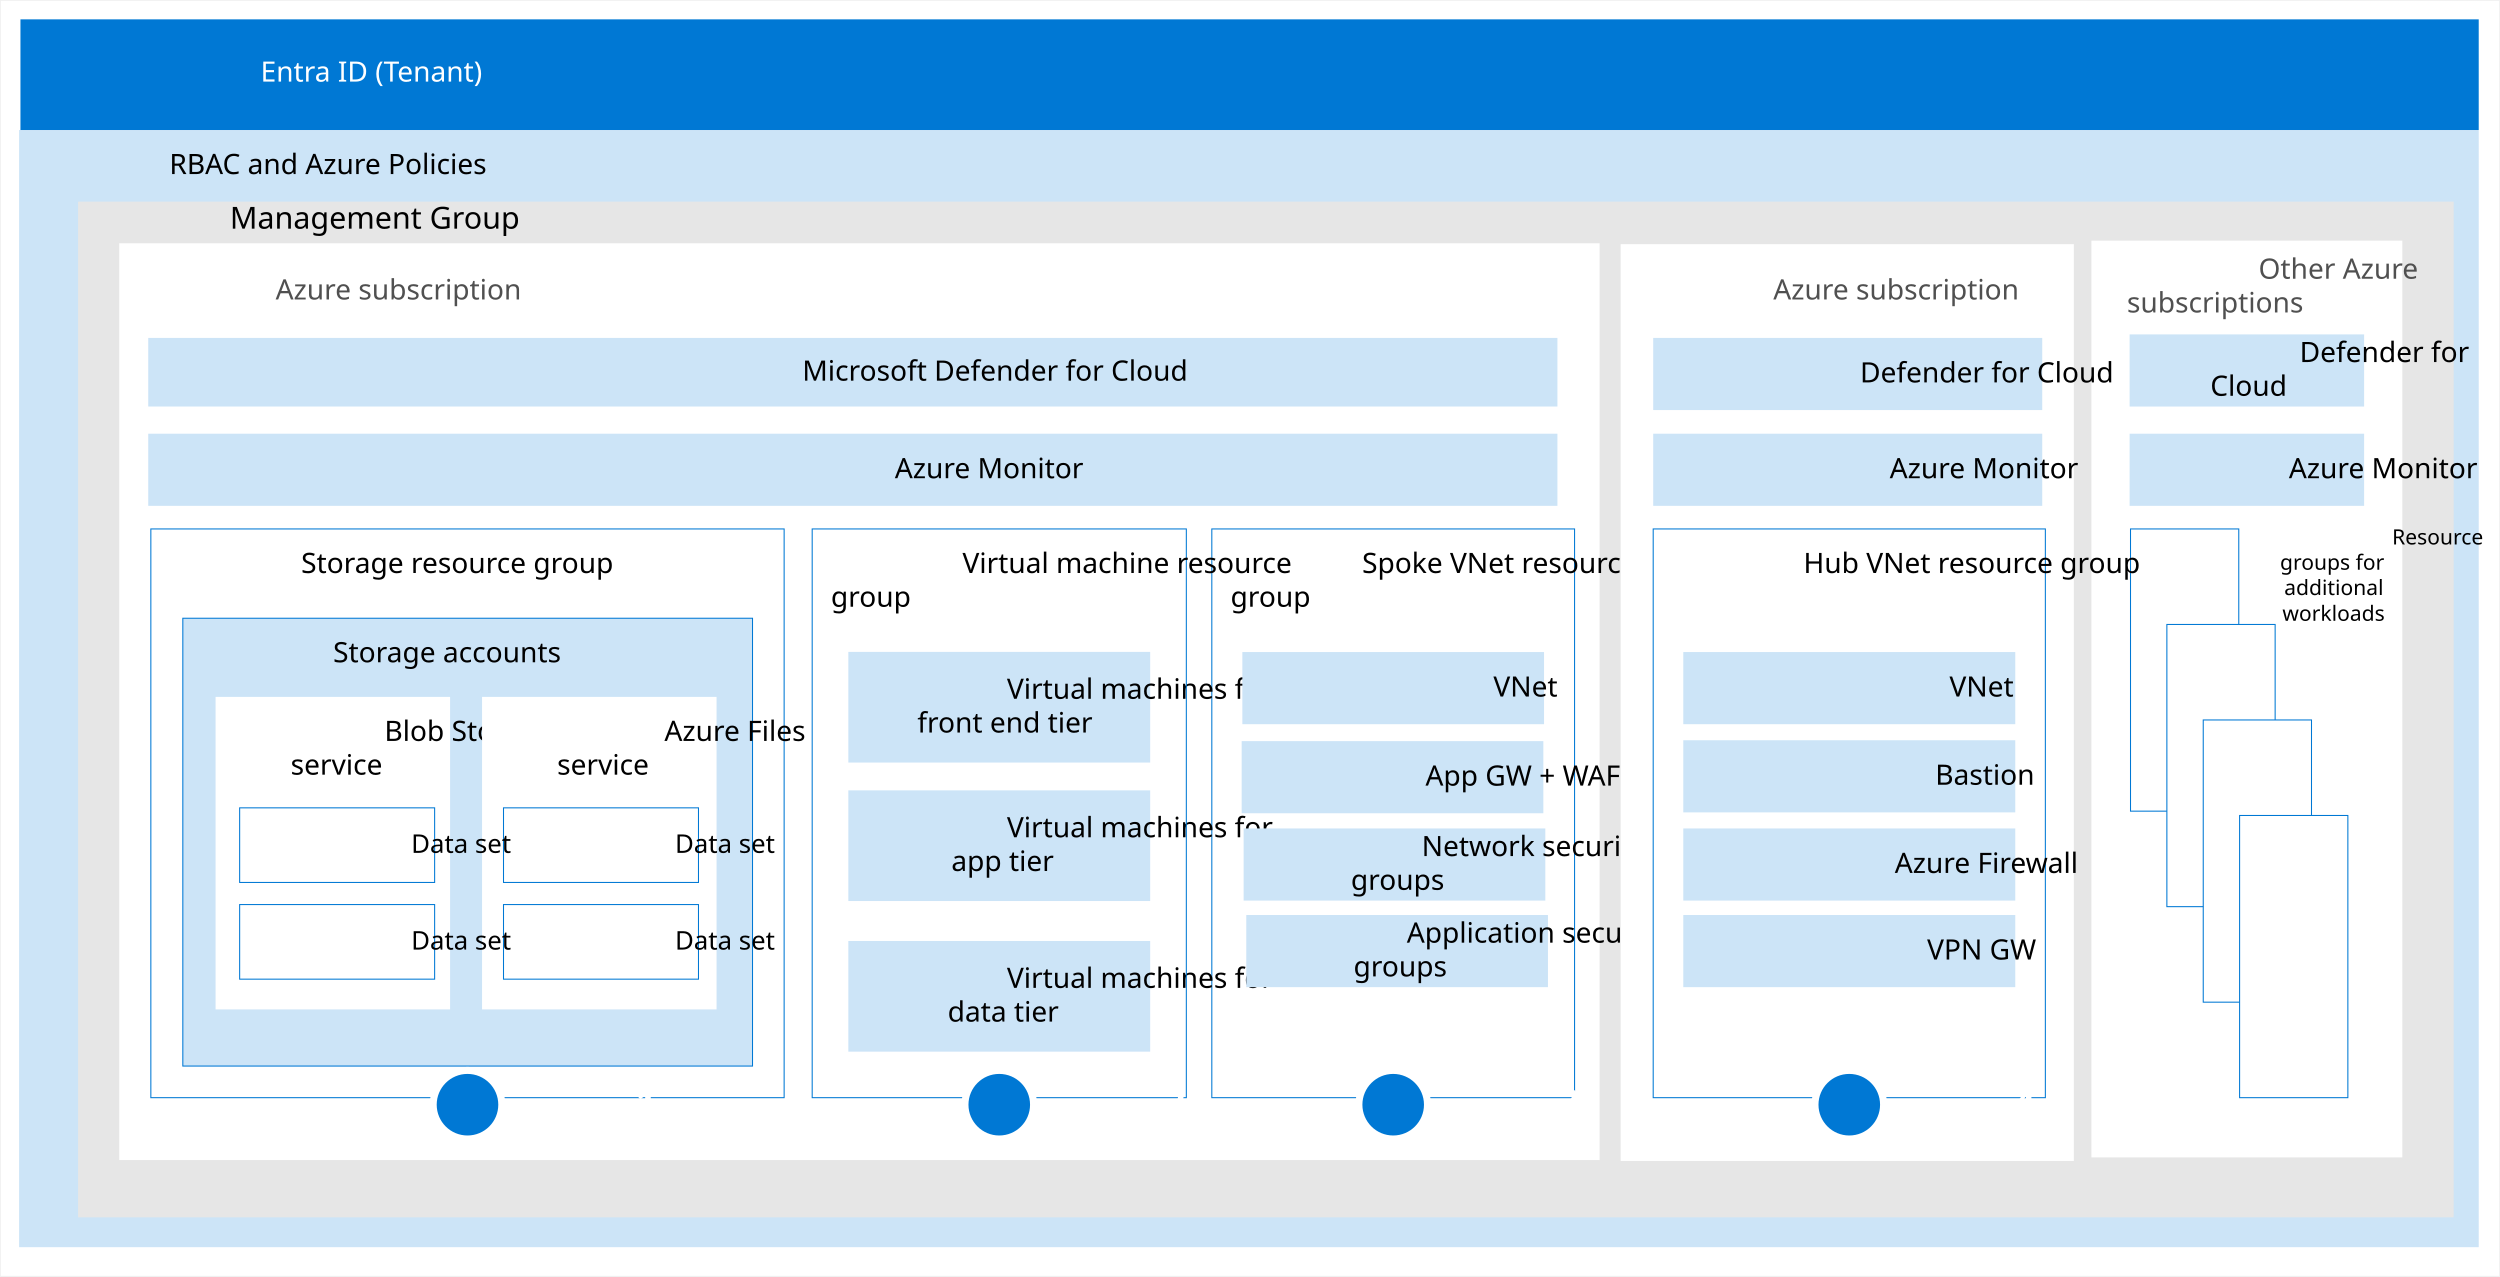
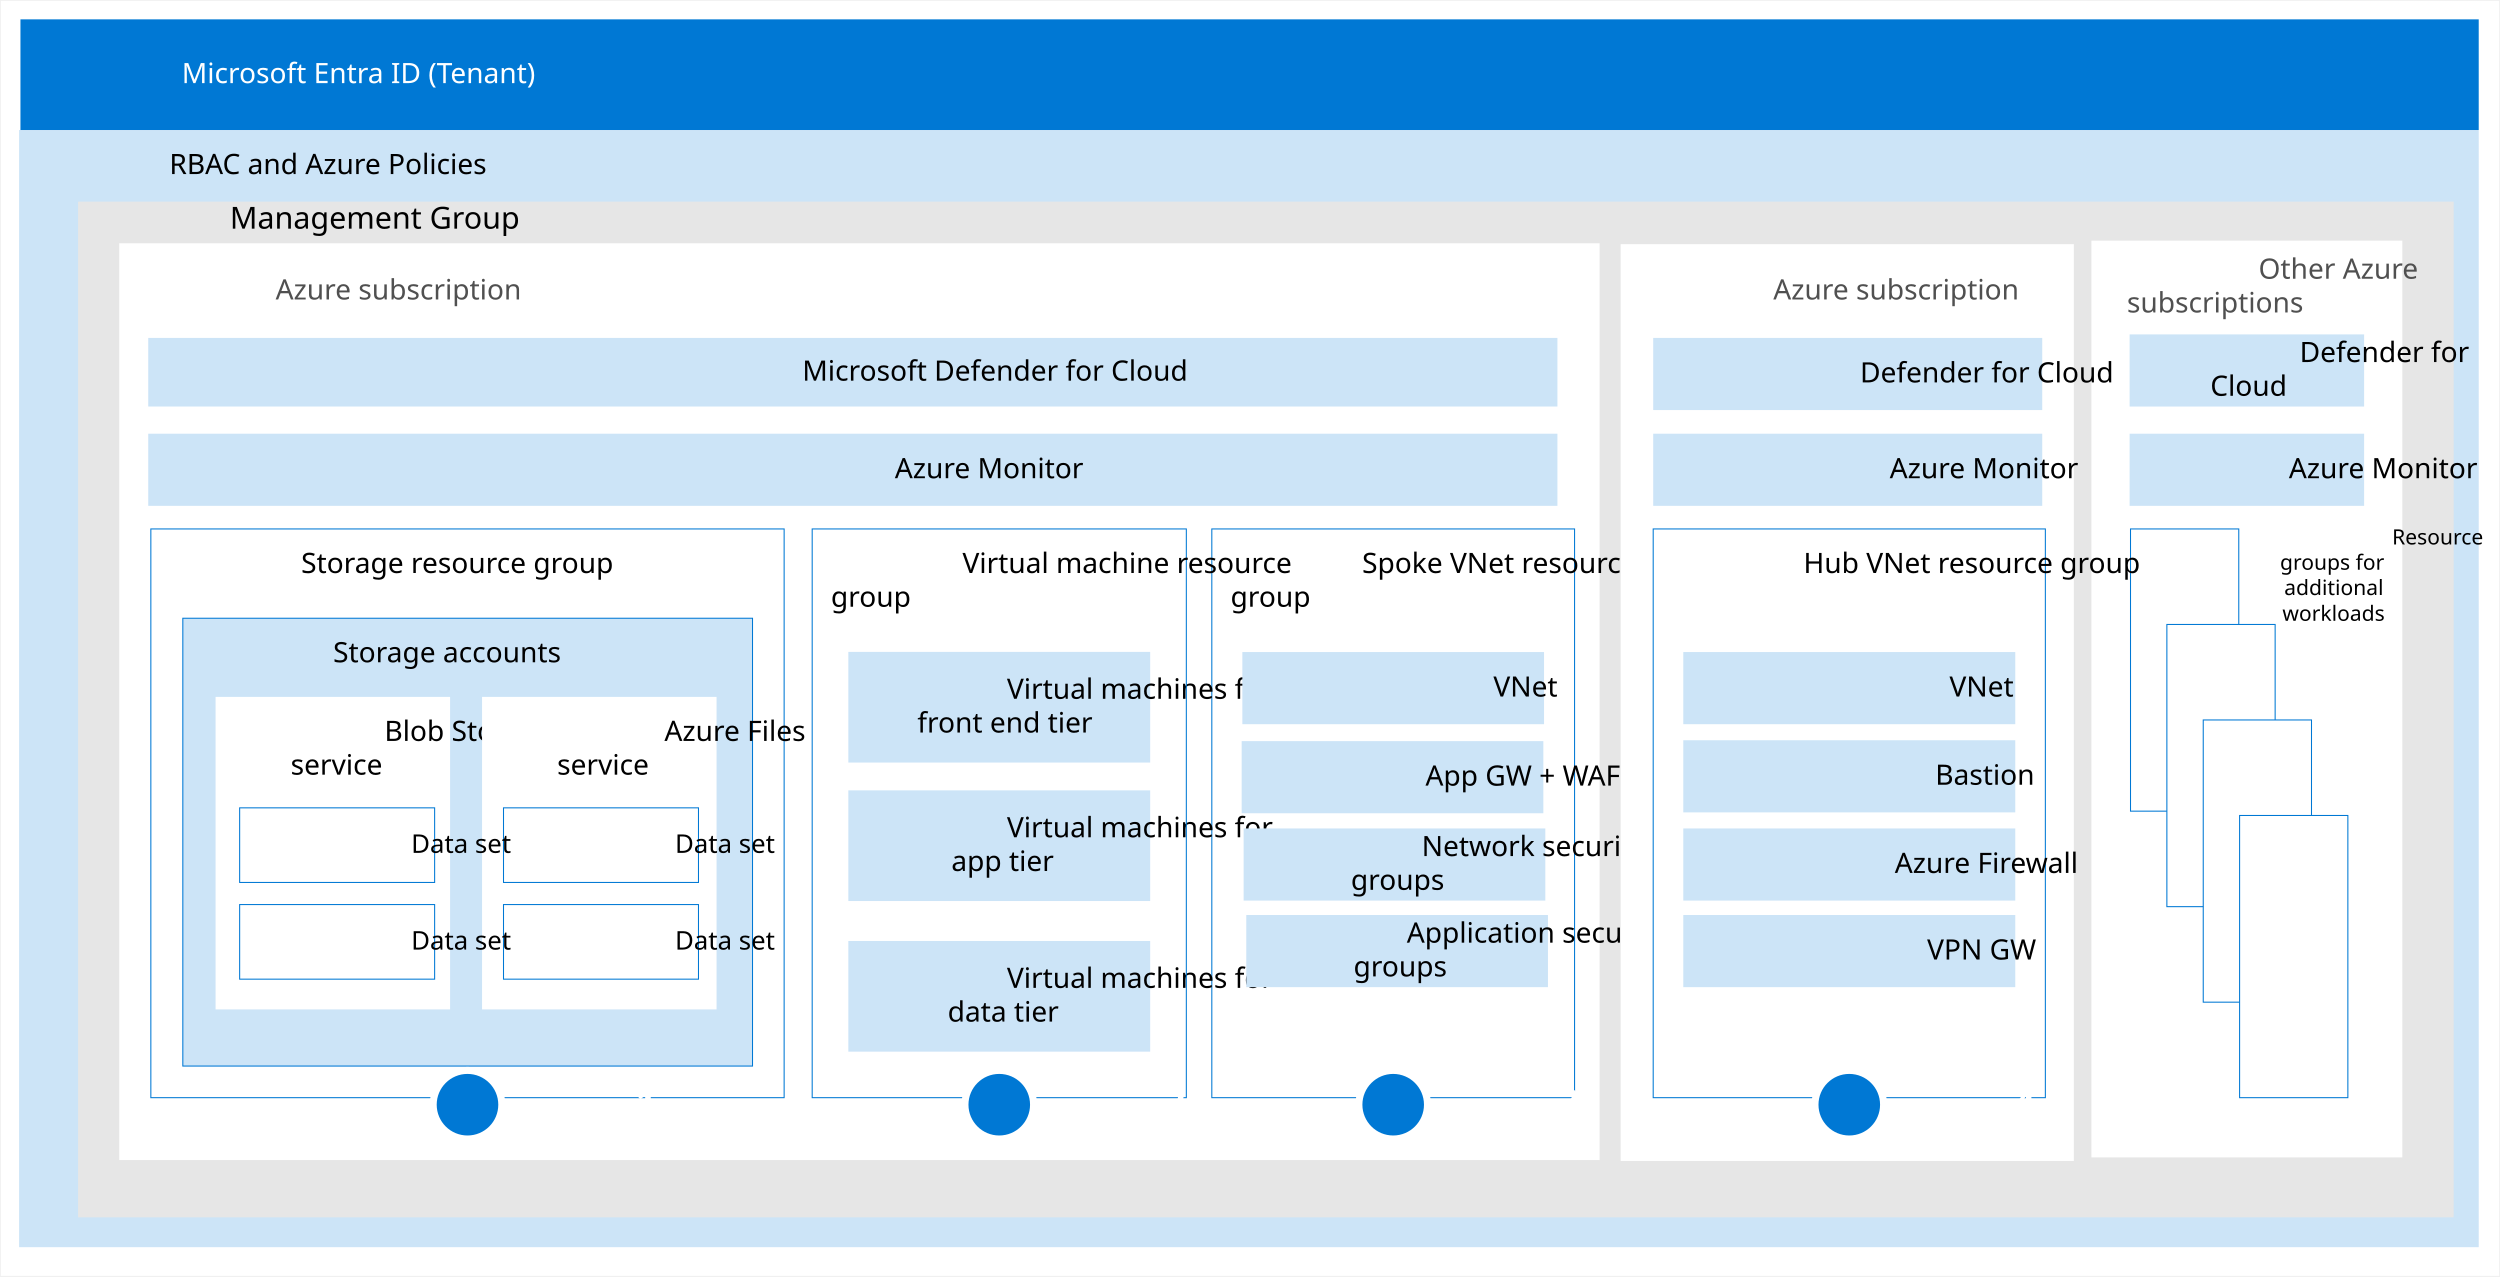
<svg xmlns="http://www.w3.org/2000/svg" xmlns:ns1="http://schemas.microsoft.com/visio/2003/SVGExtensions/" width="14.825in" height="7.571in" viewBox="0 0 1067.44 545.128" xml:space="preserve" color-interpolation-filters="sRGB" class="st21">
  <ns1:documentProperties ns1:langID="1033" ns1:viewMarkup="false" />
  <style type="text/css">
	
		.st1 {fill:#ffffff;stroke:none;stroke-linecap:round;stroke-linejoin:round;stroke-width:0.75}
		.st2 {fill:#cce4f7;stroke:none;stroke-linecap:butt;stroke-width:0.448}
		.st3 {fill:#000000;font-family:Segoe UI Semibold;font-size:1em}
		.st4 {fill:#e6e6e6;stroke:none;stroke-linecap:butt;stroke-width:0.448}
		.st5 {fill:#0078d4;stroke:none;stroke-linecap:butt;stroke-width:0.448}
		.st6 {fill:none;stroke:none;stroke-linecap:round;stroke-linejoin:round;stroke-width:0.75}
		.st7 {fill:#ffffff;font-family:Segoe UI Semibold;font-size:1em}
		.st8 {fill:#ffffff;stroke:none;stroke-linecap:butt;stroke-width:0.448}
		.st9 {fill:none;stroke:none;stroke-linecap:butt;stroke-width:0.75}
		.st10 {fill:#505050;font-family:Segoe UI Semibold;font-size:1em}
		.st11 {fill:none;stroke:#0078d4;stroke-linecap:butt;stroke-width:0.448}
		.st12 {fill:#cce4f7;stroke:#0078d4;stroke-linecap:butt;stroke-width:0.448}
		.st13 {fill:#000000;font-family:Segoe UI;font-size:1em}
		.st14 {font-size:1em}
		.st15 {fill:#ffffff;stroke:#0078d4;stroke-linecap:butt;stroke-width:0.448}
		.st16 {fill:#000000;font-family:Segoe UI;font-size:0.917em}
		.st17 {fill:#000000;font-family:Segoe UI;font-size:1.083em}
		.st18 {fill:#0078d4;stroke:#ffffff;stroke-linecap:round;stroke-linejoin:round;stroke-width:3}
		.st19 {fill:#ffffff;font-family:Segoe UI Semibold;font-size:1.333em;font-weight:bold}
		.st20 {fill:#000000;font-family:Segoe UI Semibold;font-size:0.75em}
		.st21 {fill:none;fill-rule:evenodd;font-size:12px;overflow:visible;stroke-linecap:square;stroke-miterlimit:3}
	
	</style>
  <g ns1:mID="0" ns1:index="1" ns1:groupContext="foregroundPage">
    <ns1:userDefs>
      <ns1:ud ns1:nameU="visNavType" ns1:val="VT0(1):26" />
    </ns1:userDefs>
    <ns1:pageProperties ns1:drawingScale="1" ns1:pageScale="1" ns1:drawingUnits="19" ns1:shadowOffsetX="9" ns1:shadowOffsetY="-9" />
    <ns1:layer ns1:name="symbols" ns1:index="0" />
    <g id="shape2321-1" ns1:mID="2321" ns1:groupContext="shape" transform="translate(0.375,-0.375)">
      <ns1:userDefs>
-         <ns1:ud ns1:nameU="visNavOrder" ns1:val="VT0(559000):26" />
+         <ns1:ud ns1:nameU="visNavOrder" ns1:val="VT0(552000):26" />
      </ns1:userDefs>
      <rect x="0" y="0.75" width="1066.69" height="544.378" class="st1" />
    </g>
    <g id="shape1766-3" ns1:mID="1766" ns1:groupContext="shape" ns1:layerMember="0" transform="translate(8.15878,-12.6161)">
      <ns1:userDefs>
        <ns1:ud ns1:nameU="visNavOrder" ns1:prompt="" ns1:val="VT0(300000):26" />
      </ns1:userDefs>
      <ns1:textBlock ns1:margins="rect(8,8,8,8)" ns1:verticalAlign="0" />
      <ns1:textRect cx="525.1" cy="306.628" width="1050.2" height="477" />
      <rect x="0" y="68.128" width="1050.2" height="477" class="st2" />
      <text x="8" y="86.93" class="st3" ns1:langID="1033">
        <ns1:paragraph />
        <ns1:tabList />RBAC and Azure Policies</text>
    </g>
    <g id="shape1767-6" ns1:mID="1767" ns1:groupContext="shape" ns1:layerMember="0" transform="translate(33.3269,-25.3497)">
      <ns1:userDefs>
        <ns1:ud ns1:nameU="visNavOrder" ns1:prompt="" ns1:val="VT0(301000):26" />
      </ns1:userDefs>
      <rect x="0" y="111.441" width="1014.33" height="433.688" class="st4" />
    </g>
    <g id="shape1768-8" ns1:mID="1768" ns1:groupContext="shape" ns1:layerMember="0" transform="translate(8.73354,-489.616)">
      <ns1:userDefs>
        <ns1:ud ns1:nameU="visNavOrder" ns1:prompt="" ns1:val="VT0(302000):26" />
      </ns1:userDefs>
      <rect x="0" y="497.878" width="1049.62" height="47.25" class="st5" />
    </g>
-     <g id="shape1769-10" ns1:mID="1769" ns1:groupContext="shape" transform="translate(15.2023,-497.452)">
+     <g id="shape1769-10" ns1:mID="1769" ns1:groupContext="shape" transform="translate(17.4523,-495.804)">
      <ns1:userDefs>
        <ns1:ud ns1:nameU="visNavOrder" ns1:prompt="" ns1:val="VT0(303000):26" />
      </ns1:userDefs>
      <ns1:textBlock ns1:margins="rect(4,4,4,4)" />
-       <ns1:textRect cx="58.078" cy="521.503" width="116.16" height="47.25" />
-       <rect x="0" y="497.878" width="116.156" height="47.25" class="st6" />
-       <text x="11.81" y="532.3" class="st7" ns1:langID="1033">
-         <ns1:paragraph ns1:horizAlign="1" />
-         <ns1:tabList />
-         <ns1:newlineChar />Entra ID (Tenant)</text>
+       <ns1:textRect cx="96.75" cy="527.691" width="193.5" height="34.875" />
+       <rect x="0" y="510.253" width="193.5" height="34.875" class="st6" />
+       <text x="4" y="531.29" class="st7" ns1:langID="1033">
+         <ns1:paragraph />
+         <ns1:tabList />Microsoft Entra ID (Tenant)</text>
    </g>
    <g id="shape1770-13" ns1:mID="1770" ns1:groupContext="shape" ns1:layerMember="0" transform="translate(50.9088,-49.8184)">
      <ns1:userDefs>
        <ns1:ud ns1:nameU="visNavOrder" ns1:prompt="" ns1:val="VT0(304000):26" />
      </ns1:userDefs>
      <rect x="0" y="153.686" width="632.072" height="391.442" class="st8" />
    </g>
    <g id="shape1771-15" ns1:mID="1771" ns1:groupContext="shape" ns1:layerMember="0" transform="translate(61.5179,-413.783)">
      <ns1:userDefs>
        <ns1:ud ns1:nameU="visNavOrder" ns1:prompt="" ns1:val="VT0(305000):26" />
      </ns1:userDefs>
      <ns1:textBlock ns1:margins="rect(0,0,0,0)" />
      <ns1:textRect cx="79.875" cy="538.05" width="159.75" height="14.157" />
      <rect x="0" y="530.971" width="159.75" height="14.157" class="st9" />
      <text x="0" y="541.65" class="st10" ns1:langID="1033">
        <ns1:paragraph />
        <ns1:tabList />Azure subscription</text>
    </g>
    <g id="shape1772-18" ns1:mID="1772" ns1:groupContext="shape" ns1:layerMember="0" transform="translate(64.4089,-76.4496)">
      <ns1:userDefs>
        <ns1:ud ns1:nameU="visNavOrder" ns1:prompt="" ns1:val="VT0(306000):26" />
      </ns1:userDefs>
      <ns1:textBlock ns1:margins="rect(8,8,8,8)" ns1:verticalAlign="0" />
      <ns1:textRect cx="135.198" cy="423.712" width="270.4" height="242.833" />
      <rect x="0" y="302.295" width="270.397" height="242.833" class="st11" />
      <text x="8" y="321.1" class="st3" ns1:langID="1033">
        <ns1:paragraph />
        <ns1:tabList />Storage resource group</text>
    </g>
    <g id="shape1773-21" ns1:mID="1773" ns1:groupContext="shape" ns1:layerMember="0" transform="translate(78.0598,-89.9496)">
      <ns1:userDefs>
        <ns1:ud ns1:nameU="visNavOrder" ns1:prompt="" ns1:val="VT0(307000):26" />
      </ns1:userDefs>
      <ns1:textBlock ns1:margins="rect(8,8,8,8)" ns1:verticalAlign="0" />
      <ns1:textRect cx="121.623" cy="449.526" width="243.25" height="191.206" />
      <rect x="0" y="353.923" width="243.246" height="191.206" class="st12" />
      <text x="8" y="372.72" class="st3" ns1:langID="1033">
        <ns1:paragraph />
        <ns1:tabList />Storage accounts</text>
    </g>
    <g id="shape1774-24" ns1:mID="1774" ns1:groupContext="shape" ns1:layerMember="0" transform="translate(92.0464,-114.137)">
      <ns1:userDefs>
        <ns1:ud ns1:nameU="visNavOrder" ns1:prompt="" ns1:val="VT0(308000):26" />
      </ns1:userDefs>
      <ns1:textBlock ns1:margins="rect(8,0,0,0)" ns1:verticalAlign="0" />
      <ns1:textRect cx="50.062" cy="478.41" width="100.13" height="133.436" />
      <rect x="0" y="411.692" width="100.125" height="133.436" class="st8" />
      <text x="15.94" y="430.49" class="st13" ns1:langID="1033">
        <ns1:paragraph ns1:horizAlign="1" />
        <ns1:tabList />Blob Storage <tspan x="32.06" dy="1.2em" class="st14">service</tspan>
      </text>
    </g>
    <g id="shape1775-28" ns1:mID="1775" ns1:groupContext="shape" ns1:layerMember="0" transform="translate(205.828,-114.137)">
      <ns1:userDefs>
        <ns1:ud ns1:nameU="visNavOrder" ns1:prompt="" ns1:val="VT0(309000):26" />
      </ns1:userDefs>
      <ns1:textBlock ns1:margins="rect(8,0,0,0)" ns1:verticalAlign="0" />
      <ns1:textRect cx="50.062" cy="478.41" width="100.13" height="133.436" />
      <rect x="0" y="411.692" width="100.125" height="133.436" class="st8" />
      <text x="21.7" y="430.49" class="st13" ns1:langID="1033">
        <ns1:paragraph ns1:horizAlign="1" />
        <ns1:tabList />Azure Files <ns1:newlineChar />
        <tspan x="32.06" dy="1.2em" class="st14">service</tspan>
      </text>
    </g>
    <g id="shape1776-32" ns1:mID="1776" ns1:groupContext="shape" ns1:layerMember="0" transform="translate(214.984,-168.345)">
      <ns1:userDefs>
        <ns1:ud ns1:nameU="visNavOrder" ns1:prompt="" ns1:val="VT0(310000):26" />
      </ns1:userDefs>
      <ns1:textBlock ns1:margins="rect(0,0,0,0)" />
      <ns1:textRect cx="41.625" cy="529.201" width="83.25" height="31.854" />
      <rect x="0" y="513.274" width="83.25" height="31.854" class="st15" />
      <text x="21.73" y="532.5" class="st16" ns1:langID="1033">
        <ns1:paragraph ns1:horizAlign="1" />
        <ns1:tabList />Data set</text>
    </g>
    <g id="shape1777-35" ns1:mID="1777" ns1:groupContext="shape" ns1:layerMember="0" transform="translate(214.984,-127.05)">
      <ns1:userDefs>
        <ns1:ud ns1:nameU="visNavOrder" ns1:prompt="" ns1:val="VT0(311000):26" />
      </ns1:userDefs>
      <ns1:textBlock ns1:margins="rect(0,0,0,0)" />
      <ns1:textRect cx="41.625" cy="529.201" width="83.25" height="31.854" />
      <rect x="0" y="513.274" width="83.25" height="31.854" class="st15" />
      <text x="21.73" y="532.5" class="st16" ns1:langID="1033">
        <ns1:paragraph ns1:horizAlign="1" />
        <ns1:tabList />Data set</text>
    </g>
    <g id="shape1778-38" ns1:mID="1778" ns1:groupContext="shape" ns1:layerMember="0" transform="translate(102.328,-168.345)">
      <ns1:userDefs>
        <ns1:ud ns1:nameU="visNavOrder" ns1:prompt="" ns1:val="VT0(312000):26" />
      </ns1:userDefs>
      <ns1:textBlock ns1:margins="rect(0,0,0,0)" />
      <ns1:textRect cx="41.625" cy="529.201" width="83.25" height="31.854" />
      <rect x="0" y="513.274" width="83.25" height="31.854" class="st15" />
      <text x="21.73" y="532.5" class="st16" ns1:langID="1033">
        <ns1:paragraph ns1:horizAlign="1" />
        <ns1:tabList />Data set</text>
    </g>
    <g id="shape1779-41" ns1:mID="1779" ns1:groupContext="shape" ns1:layerMember="0" transform="translate(102.328,-127.05)">
      <ns1:userDefs>
        <ns1:ud ns1:nameU="visNavOrder" ns1:prompt="" ns1:val="VT0(313000):26" />
      </ns1:userDefs>
      <ns1:textBlock ns1:margins="rect(0,0,0,0)" />
      <ns1:textRect cx="41.625" cy="529.201" width="83.25" height="31.854" />
      <rect x="0" y="513.274" width="83.25" height="31.854" class="st15" />
      <text x="21.73" y="532.5" class="st16" ns1:langID="1033">
        <ns1:paragraph ns1:horizAlign="1" />
        <ns1:tabList />Data set</text>
    </g>
    <g id="shape1780-44" ns1:mID="1780" ns1:groupContext="shape" ns1:layerMember="0" transform="translate(517.416,-76.4496)">
      <ns1:userDefs>
        <ns1:ud ns1:nameU="visNavOrder" ns1:prompt="" ns1:val="VT0(314000):26" />
      </ns1:userDefs>
      <ns1:textBlock ns1:margins="rect(8,8,8,8)" ns1:verticalAlign="0" />
      <ns1:textRect cx="77.443" cy="423.712" width="154.89" height="242.833" />
      <rect x="0" y="302.295" width="154.886" height="242.833" class="st11" />
      <text x="8" y="321.1" class="st3" ns1:langID="1033">
        <ns1:paragraph />
        <ns1:tabList />Spoke VNet resource <tspan x="8" dy="1.2em" class="st14">group</tspan>
      </text>
    </g>
    <g id="shape1781-48" ns1:mID="1781" ns1:groupContext="shape" ns1:layerMember="0" transform="translate(362.216,-219.536)">
      <ns1:userDefs>
        <ns1:ud ns1:nameU="visNavOrder" ns1:prompt="" ns1:val="VT0(315000):26" />
      </ns1:userDefs>
      <ns1:textBlock ns1:margins="rect(0,0,0,0)" />
      <ns1:textRect cx="64.443" cy="521.503" width="128.89" height="47.25" />
      <rect x="0" y="497.878" width="128.885" height="47.25" class="st2" />
      <text x="11.56" y="517.9" class="st13" ns1:langID="1033">
        <ns1:paragraph ns1:horizAlign="1" />
        <ns1:tabList />Virtual machines for <tspan x="29.47" dy="1.2em" class="st14">front end tier</tspan>
      </text>
    </g>
    <g id="shape1782-52" ns1:mID="1782" ns1:groupContext="shape" ns1:layerMember="0" transform="translate(362.216,-160.417)">
      <ns1:userDefs>
        <ns1:ud ns1:nameU="visNavOrder" ns1:prompt="" ns1:val="VT0(316000):26" />
      </ns1:userDefs>
      <ns1:textBlock ns1:margins="rect(0,0,0,0)" />
      <ns1:textRect cx="64.443" cy="521.503" width="128.89" height="47.25" />
      <rect x="0" y="497.878" width="128.885" height="47.25" class="st2" />
      <text x="11.56" y="517.9" class="st13" ns1:langID="1033">
        <ns1:paragraph ns1:horizAlign="1" />
        <ns1:tabList />Virtual machines for  <tspan x="43.98" dy="1.2em" class="st14">app tier</tspan>
      </text>
    </g>
    <g id="shape1783-56" ns1:mID="1783" ns1:groupContext="shape" ns1:layerMember="0" transform="translate(362.216,-96.1007)">
      <ns1:userDefs>
        <ns1:ud ns1:nameU="visNavOrder" ns1:prompt="" ns1:val="VT0(317000):26" />
      </ns1:userDefs>
      <ns1:textBlock ns1:margins="rect(0,0,0,0)" />
      <ns1:textRect cx="64.443" cy="521.503" width="128.89" height="47.25" />
      <rect x="0" y="497.878" width="128.885" height="47.25" class="st2" />
      <text x="11.56" y="517.9" class="st13" ns1:langID="1033">
        <ns1:paragraph ns1:horizAlign="1" />
        <ns1:tabList />Virtual machines for <tspan x="42.42" dy="1.2em" class="st14">data tier</tspan>
      </text>
    </g>
    <g id="shape1784-60" ns1:mID="1784" ns1:groupContext="shape" ns1:layerMember="0" transform="translate(346.784,-76.4496)">
      <ns1:userDefs>
        <ns1:ud ns1:nameU="visNavOrder" ns1:prompt="" ns1:val="VT0(318000):26" />
      </ns1:userDefs>
      <ns1:textBlock ns1:margins="rect(8,8,8,8)" ns1:verticalAlign="0" />
      <ns1:textRect cx="79.875" cy="423.712" width="159.75" height="242.833" />
      <rect x="0" y="302.295" width="159.75" height="242.833" class="st11" />
      <text x="8" y="321.1" class="st3" ns1:langID="1033">
        <ns1:paragraph />
        <ns1:tabList />Virtual machine resource <tspan x="8" dy="1.2em" class="st14">group</tspan>
      </text>
    </g>
    <g id="shape1786-64" ns1:mID="1786" ns1:groupContext="shape" ns1:layerMember="0" transform="translate(530.452,-235.918)">
      <ns1:userDefs>
        <ns1:ud ns1:nameU="visNavOrder" ns1:prompt="" ns1:val="VT0(320000):26" />
      </ns1:userDefs>
      <ns1:textBlock ns1:margins="rect(0,0,0,0)" />
      <ns1:textRect cx="64.406" cy="529.727" width="128.82" height="30.803" />
      <rect x="0" y="514.325" width="128.812" height="30.803" class="st2" />
      <text x="51.02" y="533.33" class="st13" ns1:langID="1033">
        <ns1:paragraph ns1:horizAlign="1" />
        <ns1:tabList />VNet</text>
    </g>
    <g id="shape1787-67" ns1:mID="1787" ns1:groupContext="shape" ns1:layerMember="0" transform="translate(531.003,-160.601)">
      <ns1:userDefs>
        <ns1:ud ns1:nameU="visNavOrder" ns1:prompt="" ns1:val="VT0(321000):26" />
      </ns1:userDefs>
      <ns1:textBlock ns1:margins="rect(0,0,0,0)" />
      <ns1:textRect cx="64.406" cy="529.727" width="128.82" height="30.803" />
      <rect x="0" y="514.325" width="128.812" height="30.803" class="st2" />
      <text x="19.86" y="526.13" class="st13" ns1:langID="1033">
        <ns1:paragraph ns1:horizAlign="1" />
        <ns1:tabList />Network security <tspan x="45.8" dy="1.2em" class="st14">groups</tspan>
      </text>
    </g>
    <g id="shape1788-71" ns1:mID="1788" ns1:groupContext="shape" ns1:layerMember="0" transform="translate(532.128,-123.64)">
      <ns1:userDefs>
        <ns1:ud ns1:nameU="visNavOrder" ns1:prompt="" ns1:val="VT0(322000):26" />
      </ns1:userDefs>
      <ns1:textBlock ns1:margins="rect(0,0,0,0)" />
      <ns1:textRect cx="64.406" cy="529.727" width="128.82" height="30.803" />
      <rect x="0" y="514.325" width="128.812" height="30.803" class="st2" />
      <text x="12.38" y="526.13" class="st13" ns1:langID="1033">
        <ns1:paragraph ns1:horizAlign="1" />
        <ns1:tabList />Application security <tspan x="45.8" dy="1.2em" class="st14">groups</tspan>
      </text>
    </g>
    <g id="shape1789-75" ns1:mID="1789" ns1:groupContext="shape" ns1:layerMember="0" transform="translate(63.296,-371.557)">
      <ns1:userDefs>
        <ns1:ud ns1:nameU="visNavOrder" ns1:prompt="" ns1:val="VT0(323000):26" />
      </ns1:userDefs>
      <ns1:textBlock ns1:margins="rect(0,0,0,0)" />
      <ns1:textRect cx="300.842" cy="530.484" width="601.69" height="29.289" />
      <rect x="0" y="515.84" width="601.685" height="29.289" class="st2" />
      <text x="223.12" y="534.08" class="st13" ns1:langID="1033">
        <ns1:paragraph ns1:horizAlign="1" />
        <ns1:tabList />Microsoft Defender for Cloud</text>
    </g>
    <g id="shape1790-78" ns1:mID="1790" ns1:groupContext="shape" ns1:layerMember="0" transform="translate(63.296,-329.146)">
      <ns1:userDefs>
        <ns1:ud ns1:nameU="visNavOrder" ns1:prompt="" ns1:val="VT0(324000):26" />
      </ns1:userDefs>
      <ns1:textBlock ns1:margins="rect(0,0,0,0)" />
      <ns1:textRect cx="300.842" cy="529.727" width="601.69" height="30.803" />
      <rect x="0" y="514.325" width="601.685" height="30.803" class="st2" />
      <text x="262.61" y="533.33" class="st13" ns1:langID="1033">
        <ns1:paragraph ns1:horizAlign="1" />
        <ns1:tabList />Azure Monitor</text>
    </g>
    <g id="shape1791-81" ns1:mID="1791" ns1:groupContext="shape" ns1:layerMember="0" transform="translate(530.159,-197.89)">
      <ns1:userDefs>
        <ns1:ud ns1:nameU="visNavOrder" ns1:prompt="" ns1:val="VT0(325000):26" />
      </ns1:userDefs>
      <ns1:textBlock ns1:margins="rect(0,0,0,0)" />
      <ns1:textRect cx="64.406" cy="529.727" width="128.82" height="30.803" />
      <rect x="0" y="514.325" width="128.812" height="30.803" class="st2" />
      <text x="22.32" y="533.33" class="st13" ns1:langID="1033">
        <ns1:paragraph ns1:horizAlign="1" />
        <ns1:tabList />App GW + WAF</text>
    </g>
    <g id="shape1795-84" ns1:mID="1795" ns1:groupContext="shape" transform="translate(19.3585,-441.4)">
      <ns1:userDefs>
        <ns1:ud ns1:nameU="visNavOrder" ns1:prompt="" ns1:val="VT0(329000):26" />
      </ns1:userDefs>
      <ns1:textBlock ns1:margins="rect(4,4,4,4)" />
      <ns1:textRect cx="76" cy="535.128" width="152.01" height="20" />
      <rect x="0" y="525.128" width="152" height="20" class="st6" />
      <text x="17.96" y="539.03" class="st17" ns1:langID="1033">
        <ns1:paragraph ns1:horizAlign="1" />
        <ns1:tabList />Management Group</text>
    </g>
    <g id="shape1796-87" ns1:mID="1796" ns1:groupContext="shape" ns1:layerMember="0" transform="translate(892.984,-50.9434)">
      <ns1:userDefs>
        <ns1:ud ns1:nameU="visNavOrder" ns1:prompt="" ns1:val="VT0(330000):26" />
      </ns1:userDefs>
      <rect x="0" y="153.686" width="132.75" height="391.442" class="st8" />
    </g>
    <g id="shape1797-89" ns1:mID="1797" ns1:groupContext="shape" ns1:layerMember="0" transform="translate(908.159,-415.443)">
      <ns1:userDefs>
        <ns1:ud ns1:nameU="visNavOrder" ns1:prompt="" ns1:val="VT0(331000):26" />
      </ns1:userDefs>
      <ns1:textBlock ns1:margins="rect(0,0,0,0)" />
      <ns1:textRect cx="58.078" cy="538.05" width="116.16" height="14.157" />
      <rect x="0" y="530.971" width="116.156" height="14.157" class="st9" />
      <text x="0" y="534.45" class="st10" ns1:langID="1033">
        <ns1:paragraph />
        <ns1:tabList />Other Azure <tspan x="0" dy="1.2em" class="st14">subscriptions</tspan>
      </text>
    </g>
    <g id="shape1798-93" ns1:mID="1798" ns1:groupContext="shape" ns1:layerMember="0" transform="translate(909.296,-371.548)">
      <ns1:userDefs>
        <ns1:ud ns1:nameU="visNavOrder" ns1:prompt="" ns1:val="VT0(332000):26" />
      </ns1:userDefs>
      <ns1:textBlock ns1:margins="rect(0,0,0,0)" />
      <ns1:textRect cx="50.062" cy="529.727" width="100.13" height="30.803" />
      <rect x="0" y="514.325" width="100.125" height="30.803" class="st2" />
      <text x="16.43" y="526.13" class="st13" ns1:langID="1033">
        <ns1:paragraph ns1:horizAlign="1" />
        <ns1:tabList />Defender for <tspan x="34.45" dy="1.2em" class="st14">Cloud</tspan>
      </text>
    </g>
    <g id="shape1799-97" ns1:mID="1799" ns1:groupContext="shape" ns1:layerMember="0" transform="translate(909.296,-329.146)">
      <ns1:userDefs>
        <ns1:ud ns1:nameU="visNavOrder" ns1:prompt="" ns1:val="VT0(333000):26" />
      </ns1:userDefs>
      <ns1:textBlock ns1:margins="rect(0,0,0,0)" />
      <ns1:textRect cx="50.062" cy="529.727" width="100.13" height="30.803" />
      <rect x="0" y="514.325" width="100.125" height="30.803" class="st2" />
      <text x="11.83" y="533.33" class="st13" ns1:langID="1033">
        <ns1:paragraph ns1:horizAlign="1" />
        <ns1:tabList />Azure Monitor</text>
    </g>
    <g id="shape1800-100" ns1:mID="1800" ns1:groupContext="shape" ns1:layerMember="0" transform="translate(909.677,-198.789)">
      <ns1:userDefs>
        <ns1:ud ns1:nameU="visNavOrder" ns1:prompt="" ns1:val="VT0(334000):26" />
      </ns1:userDefs>
      <rect x="0" y="424.635" width="46.225" height="120.494" class="st11" />
    </g>
    <g id="shape1801-102" ns1:mID="1801" ns1:groupContext="shape" transform="translate(184.963,-58.799)">
      <ns1:userDefs>
        <ns1:ud ns1:nameU="visVersion" ns1:val="VT0(15):26" />
        <ns1:ud ns1:nameU="visNavOrder" ns1:prompt="" ns1:val="VT0(335000):26" />
      </ns1:userDefs>
      <ns1:textBlock ns1:margins="rect(4,4,4,4)" />
      <ns1:textRect cx="14.644" cy="530.484" width="25.63" height="21.967" />
      <path d="M0 530.48 A14.644 14.644 0 1 1 29.29 530.48 A14.644 14.644 0 1 1 -0 530.48 Z" class="st18" />
      <text x="11.43" y="535.28" class="st19" ns1:langID="1033">
        <ns1:paragraph ns1:horizAlign="1" />
        <ns1:tabList />1</text>
    </g>
    <g id="shape1802-105" ns1:mID="1802" ns1:groupContext="shape" transform="translate(412.014,-58.799)">
      <ns1:userDefs>
        <ns1:ud ns1:nameU="visVersion" ns1:val="VT0(15):26" />
        <ns1:ud ns1:nameU="visNavOrder" ns1:prompt="" ns1:val="VT0(336000):26" />
      </ns1:userDefs>
      <ns1:textBlock ns1:margins="rect(4,4,4,4)" />
      <ns1:textRect cx="14.644" cy="530.484" width="25.63" height="21.967" />
      <path d="M0 530.48 A14.644 14.644 0 1 1 29.29 530.48 A14.644 14.644 0 1 1 -0 530.48 Z" class="st18" />
      <text x="10.2" y="535.28" class="st19" ns1:langID="1033">
        <ns1:paragraph ns1:horizAlign="1" />
        <ns1:tabList />2</text>
    </g>
    <g id="shape1803-108" ns1:mID="1803" ns1:groupContext="shape" transform="translate(580.214,-58.799)">
      <ns1:userDefs>
        <ns1:ud ns1:nameU="visVersion" ns1:val="VT0(15):26" />
        <ns1:ud ns1:nameU="visNavOrder" ns1:prompt="" ns1:val="VT0(337000):26" />
      </ns1:userDefs>
      <ns1:textBlock ns1:margins="rect(4,4,4,4)" />
      <ns1:textRect cx="14.644" cy="530.484" width="25.63" height="21.967" />
      <path d="M0 530.48 A14.644 14.644 0 1 1 29.29 530.48 A14.644 14.644 0 1 1 -0 530.48 Z" class="st18" />
      <text x="10.2" y="535.28" class="st19" ns1:langID="1033">
        <ns1:paragraph ns1:horizAlign="1" />
        <ns1:tabList />3</text>
    </g>
    <g id="shape2286-111" ns1:mID="2286" ns1:groupContext="shape" ns1:layerMember="0" transform="translate(691.981,-49.4384)">
      <ns1:userDefs>
        <ns1:ud ns1:nameU="visNavOrder" ns1:prompt="" ns1:val="VT0(535000):26" />
      </ns1:userDefs>
      <rect x="0" y="153.686" width="193.5" height="391.442" class="st8" />
    </g>
    <g id="shape2287-113" ns1:mID="2287" ns1:groupContext="shape" ns1:layerMember="0" transform="translate(705.875,-370.043)">
      <ns1:userDefs>
        <ns1:ud ns1:nameU="visNavOrder" ns1:prompt="" ns1:val="VT0(536000):26" />
      </ns1:userDefs>
      <ns1:textBlock ns1:margins="rect(0,0,0,0)" />
      <ns1:textRect cx="83.053" cy="529.727" width="166.11" height="30.803" />
      <rect x="0" y="514.325" width="166.106" height="30.803" class="st2" />
      <text x="32.16" y="533.33" class="st13" ns1:langID="1033">
        <ns1:paragraph ns1:horizAlign="1" />
        <ns1:tabList />Defender for Cloud</text>
    </g>
    <g id="shape2288-116" ns1:mID="2288" ns1:groupContext="shape" ns1:layerMember="0" transform="translate(705.875,-329.146)">
      <ns1:userDefs>
        <ns1:ud ns1:nameU="visNavOrder" ns1:prompt="" ns1:val="VT0(537000):26" />
      </ns1:userDefs>
      <ns1:textBlock ns1:margins="rect(0,0,0,0)" />
      <ns1:textRect cx="83.053" cy="529.727" width="166.11" height="30.803" />
      <rect x="0" y="514.325" width="166.106" height="30.803" class="st2" />
      <text x="44.82" y="533.33" class="st13" ns1:langID="1033">
        <ns1:paragraph ns1:horizAlign="1" />
        <ns1:tabList />Azure Monitor</text>
    </g>
    <g id="shape1785-119" ns1:mID="1785" ns1:groupContext="shape" ns1:layerMember="0" transform="translate(705.875,-76.4496)">
      <ns1:userDefs>
        <ns1:ud ns1:nameU="visNavOrder" ns1:prompt="" ns1:val="VT0(319000):26" />
      </ns1:userDefs>
      <ns1:textBlock ns1:margins="rect(8,8,8,8)" ns1:verticalAlign="0" />
      <ns1:textRect cx="83.722" cy="423.712" width="167.45" height="242.833" />
      <rect x="0" y="302.295" width="167.443" height="242.833" class="st11" />
      <text x="8" y="321.1" class="st3" ns1:langID="1033">
        <ns1:paragraph />
        <ns1:tabList />Hub VNet resource group</text>
    </g>
    <g id="shape1792-122" ns1:mID="1792" ns1:groupContext="shape" ns1:layerMember="0" transform="translate(718.721,-160.601)">
      <ns1:userDefs>
        <ns1:ud ns1:nameU="visNavOrder" ns1:prompt="" ns1:val="VT0(326000):26" />
      </ns1:userDefs>
      <ns1:textBlock ns1:margins="rect(0,0,0,0)" />
      <ns1:textRect cx="70.875" cy="529.727" width="141.75" height="30.803" />
      <rect x="0" y="514.325" width="141.75" height="30.803" class="st2" />
      <text x="34.13" y="533.33" class="st13" ns1:langID="1033">
        <ns1:paragraph ns1:horizAlign="1" />
        <ns1:tabList />Azure Firewall</text>
    </g>
    <g id="shape1793-125" ns1:mID="1793" ns1:groupContext="shape" ns1:layerMember="0" transform="translate(718.721,-198.26)">
      <ns1:userDefs>
        <ns1:ud ns1:nameU="visNavOrder" ns1:prompt="" ns1:val="VT0(327000):26" />
      </ns1:userDefs>
      <ns1:textBlock ns1:margins="rect(0,0,0,0)" />
      <ns1:textRect cx="70.875" cy="529.727" width="141.75" height="30.803" />
      <rect x="0" y="514.325" width="141.75" height="30.803" class="st2" />
      <text x="51.44" y="533.33" class="st13" ns1:langID="1033">
        <ns1:paragraph ns1:horizAlign="1" />
        <ns1:tabList />Bastion</text>
    </g>
    <g id="shape1794-128" ns1:mID="1794" ns1:groupContext="shape" ns1:layerMember="0" transform="translate(718.721,-123.64)">
      <ns1:userDefs>
        <ns1:ud ns1:nameU="visNavOrder" ns1:prompt="" ns1:val="VT0(328000):26" />
      </ns1:userDefs>
      <ns1:textBlock ns1:margins="rect(0,0,0,0)" />
      <ns1:textRect cx="70.875" cy="529.727" width="141.75" height="30.803" />
      <rect x="0" y="514.325" width="141.75" height="30.803" class="st2" />
      <text x="47.94" y="533.33" class="st13" ns1:langID="1033">
        <ns1:paragraph ns1:horizAlign="1" />
        <ns1:tabList />VPN GW</text>
    </g>
    <g id="shape1804-131" ns1:mID="1804" ns1:groupContext="shape" transform="translate(774.952,-58.799)">
      <ns1:userDefs>
        <ns1:ud ns1:nameU="visVersion" ns1:val="VT0(15):26" />
        <ns1:ud ns1:nameU="visNavOrder" ns1:prompt="" ns1:val="VT0(338000):26" />
      </ns1:userDefs>
      <ns1:textBlock ns1:margins="rect(4,4,4,4)" />
      <ns1:textRect cx="14.644" cy="530.484" width="25.63" height="21.967" />
      <path d="M0 530.48 A14.644 14.644 0 1 1 29.29 530.48 A14.644 14.644 0 1 1 -0 530.48 Z" class="st18" />
      <text x="10.04" y="535.28" class="st19" ns1:langID="1033">
        <ns1:paragraph ns1:horizAlign="1" />
        <ns1:tabList />4</text>
    </g>
    <g id="shape1805-134" ns1:mID="1805" ns1:groupContext="shape" ns1:layerMember="0" transform="translate(718.721,-235.918)">
      <ns1:userDefs>
        <ns1:ud ns1:nameU="visNavOrder" ns1:prompt="" ns1:val="VT0(339000):26" />
      </ns1:userDefs>
      <ns1:textBlock ns1:margins="rect(0,0,0,0)" />
      <ns1:textRect cx="70.875" cy="529.727" width="141.75" height="30.803" />
      <rect x="0" y="514.325" width="141.75" height="30.803" class="st2" />
      <text x="57.49" y="533.33" class="st13" ns1:langID="1033">
        <ns1:paragraph ns1:horizAlign="1" />
        <ns1:tabList />VNet</text>
    </g>
    <g id="shape2289-137" ns1:mID="2289" ns1:groupContext="shape" ns1:layerMember="0" transform="translate(700.981,-413.783)">
      <ns1:userDefs>
        <ns1:ud ns1:nameU="visNavOrder" ns1:prompt="" ns1:val="VT0(538000):26" />
      </ns1:userDefs>
      <ns1:textBlock ns1:margins="rect(0,0,0,0)" />
      <ns1:textRect cx="79.875" cy="538.05" width="159.75" height="14.157" />
      <rect x="0" y="530.971" width="159.75" height="14.157" class="st9" />
      <text x="0" y="541.65" class="st10" ns1:langID="1033">
        <ns1:paragraph />
        <ns1:tabList />Azure subscription</text>
    </g>
    <g id="shape2297-140" ns1:mID="2297" ns1:groupContext="shape" ns1:layerMember="0" transform="translate(925.203,-158.009)">
      <ns1:userDefs>
        <ns1:ud ns1:nameU="visNavOrder" ns1:prompt="" ns1:val="VT0(548000):26" />
      </ns1:userDefs>
      <rect x="0" y="424.635" width="46.225" height="120.494" class="st15" />
    </g>
    <g id="shape2298-142" ns1:mID="2298" ns1:groupContext="shape" ns1:layerMember="0" transform="translate(940.729,-117.229)">
      <ns1:userDefs>
        <ns1:ud ns1:nameU="visNavOrder" ns1:prompt="" ns1:val="VT0(549000):26" />
      </ns1:userDefs>
      <rect x="0" y="424.635" width="46.225" height="120.494" class="st15" />
    </g>
    <g id="shape2299-144" ns1:mID="2299" ns1:groupContext="shape" ns1:layerMember="0" transform="translate(956.256,-76.4496)">
      <ns1:userDefs>
        <ns1:ud ns1:nameU="visNavOrder" ns1:prompt="" ns1:val="VT0(550000):26" />
      </ns1:userDefs>
      <rect x="0" y="424.635" width="46.225" height="120.494" class="st15" />
    </g>
    <g id="shape2300-146" ns1:mID="2300" ns1:groupContext="shape" transform="translate(964.231,-272.159)">
      <ns1:userDefs>
        <ns1:ud ns1:nameU="visNavOrder" ns1:val="VT0(551000):26" />
      </ns1:userDefs>
      <ns1:textBlock ns1:margins="rect(4,4,4,4)" />
      <ns1:textRect cx="28.125" cy="518.258" width="56.26" height="53.74" />
      <rect x="0" y="491.388" width="56.25" height="53.74" class="st6" />
      <text x="15.02" y="504.62" class="st20" ns1:langID="1033">
        <ns1:paragraph ns1:horizAlign="2" />
        <ns1:tabList />Resource <tspan x="9.28" dy="1.2em" class="st14">groups for </tspan>
        <tspan x="11.08" dy="1.2em" class="st14">additional </tspan>
        <tspan x="10.29" dy="1.223em" class="st14">workloads</tspan>
      </text>
    </g>
  </g>
</svg>
